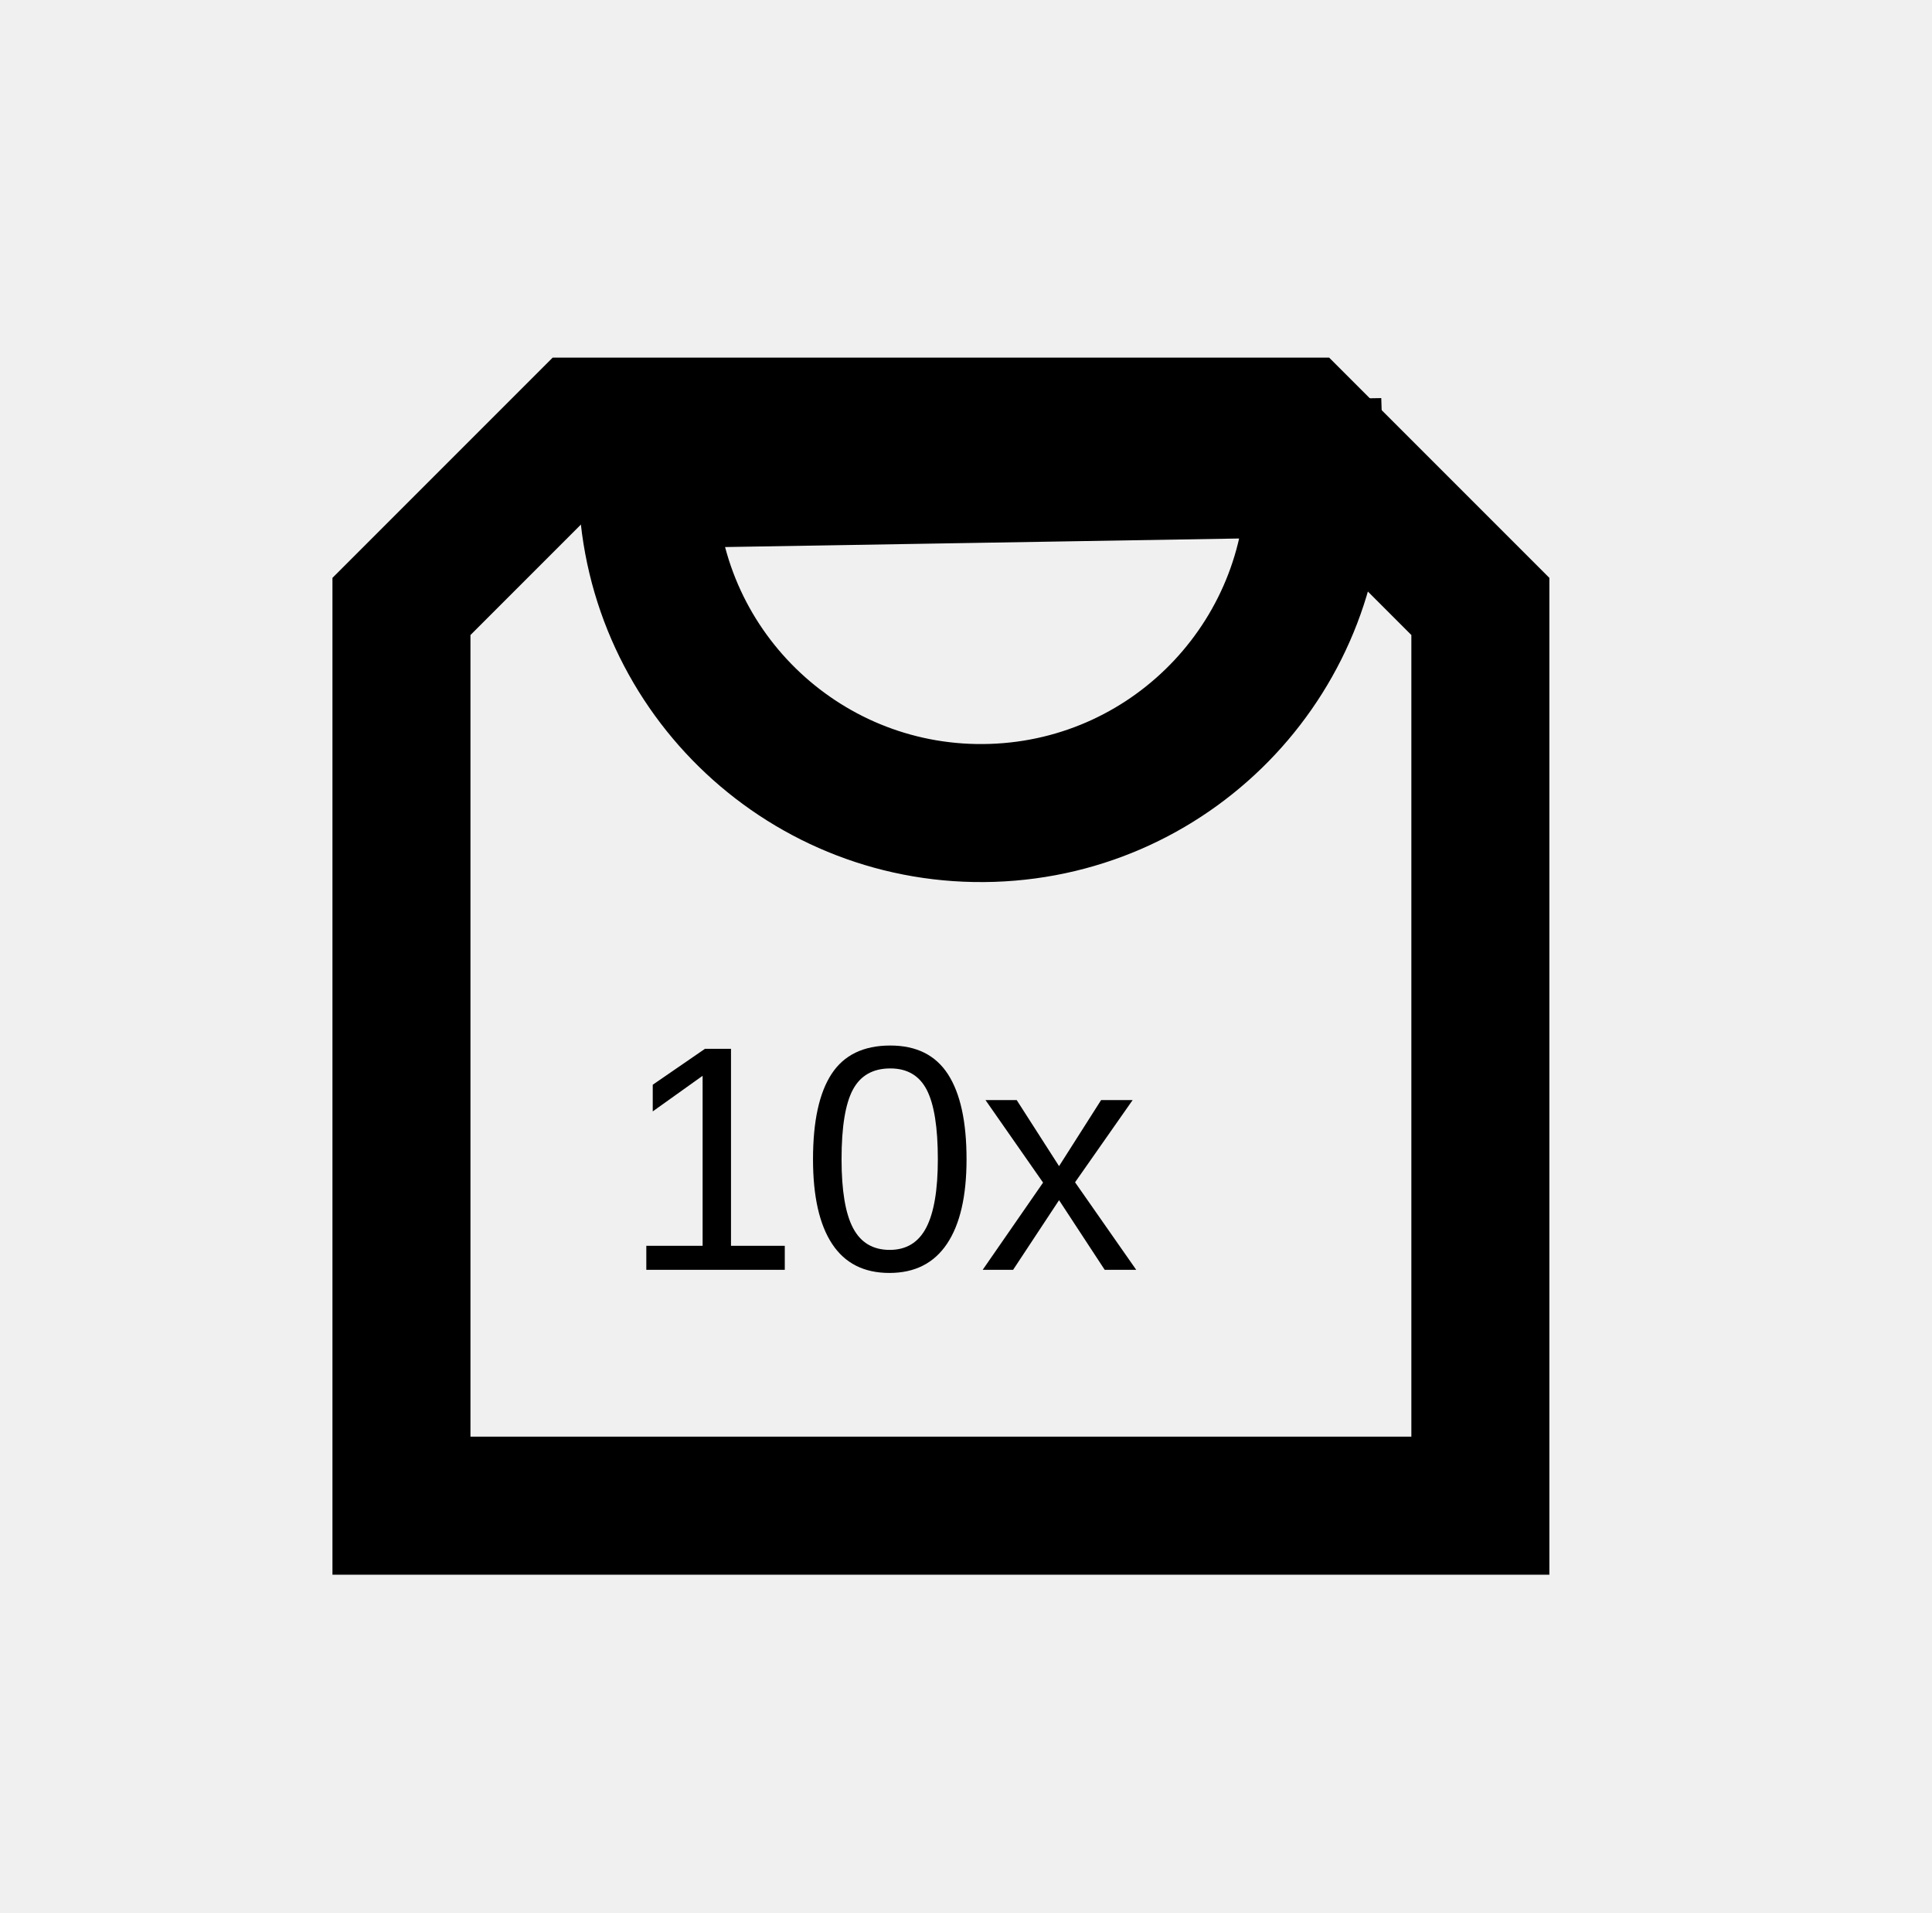
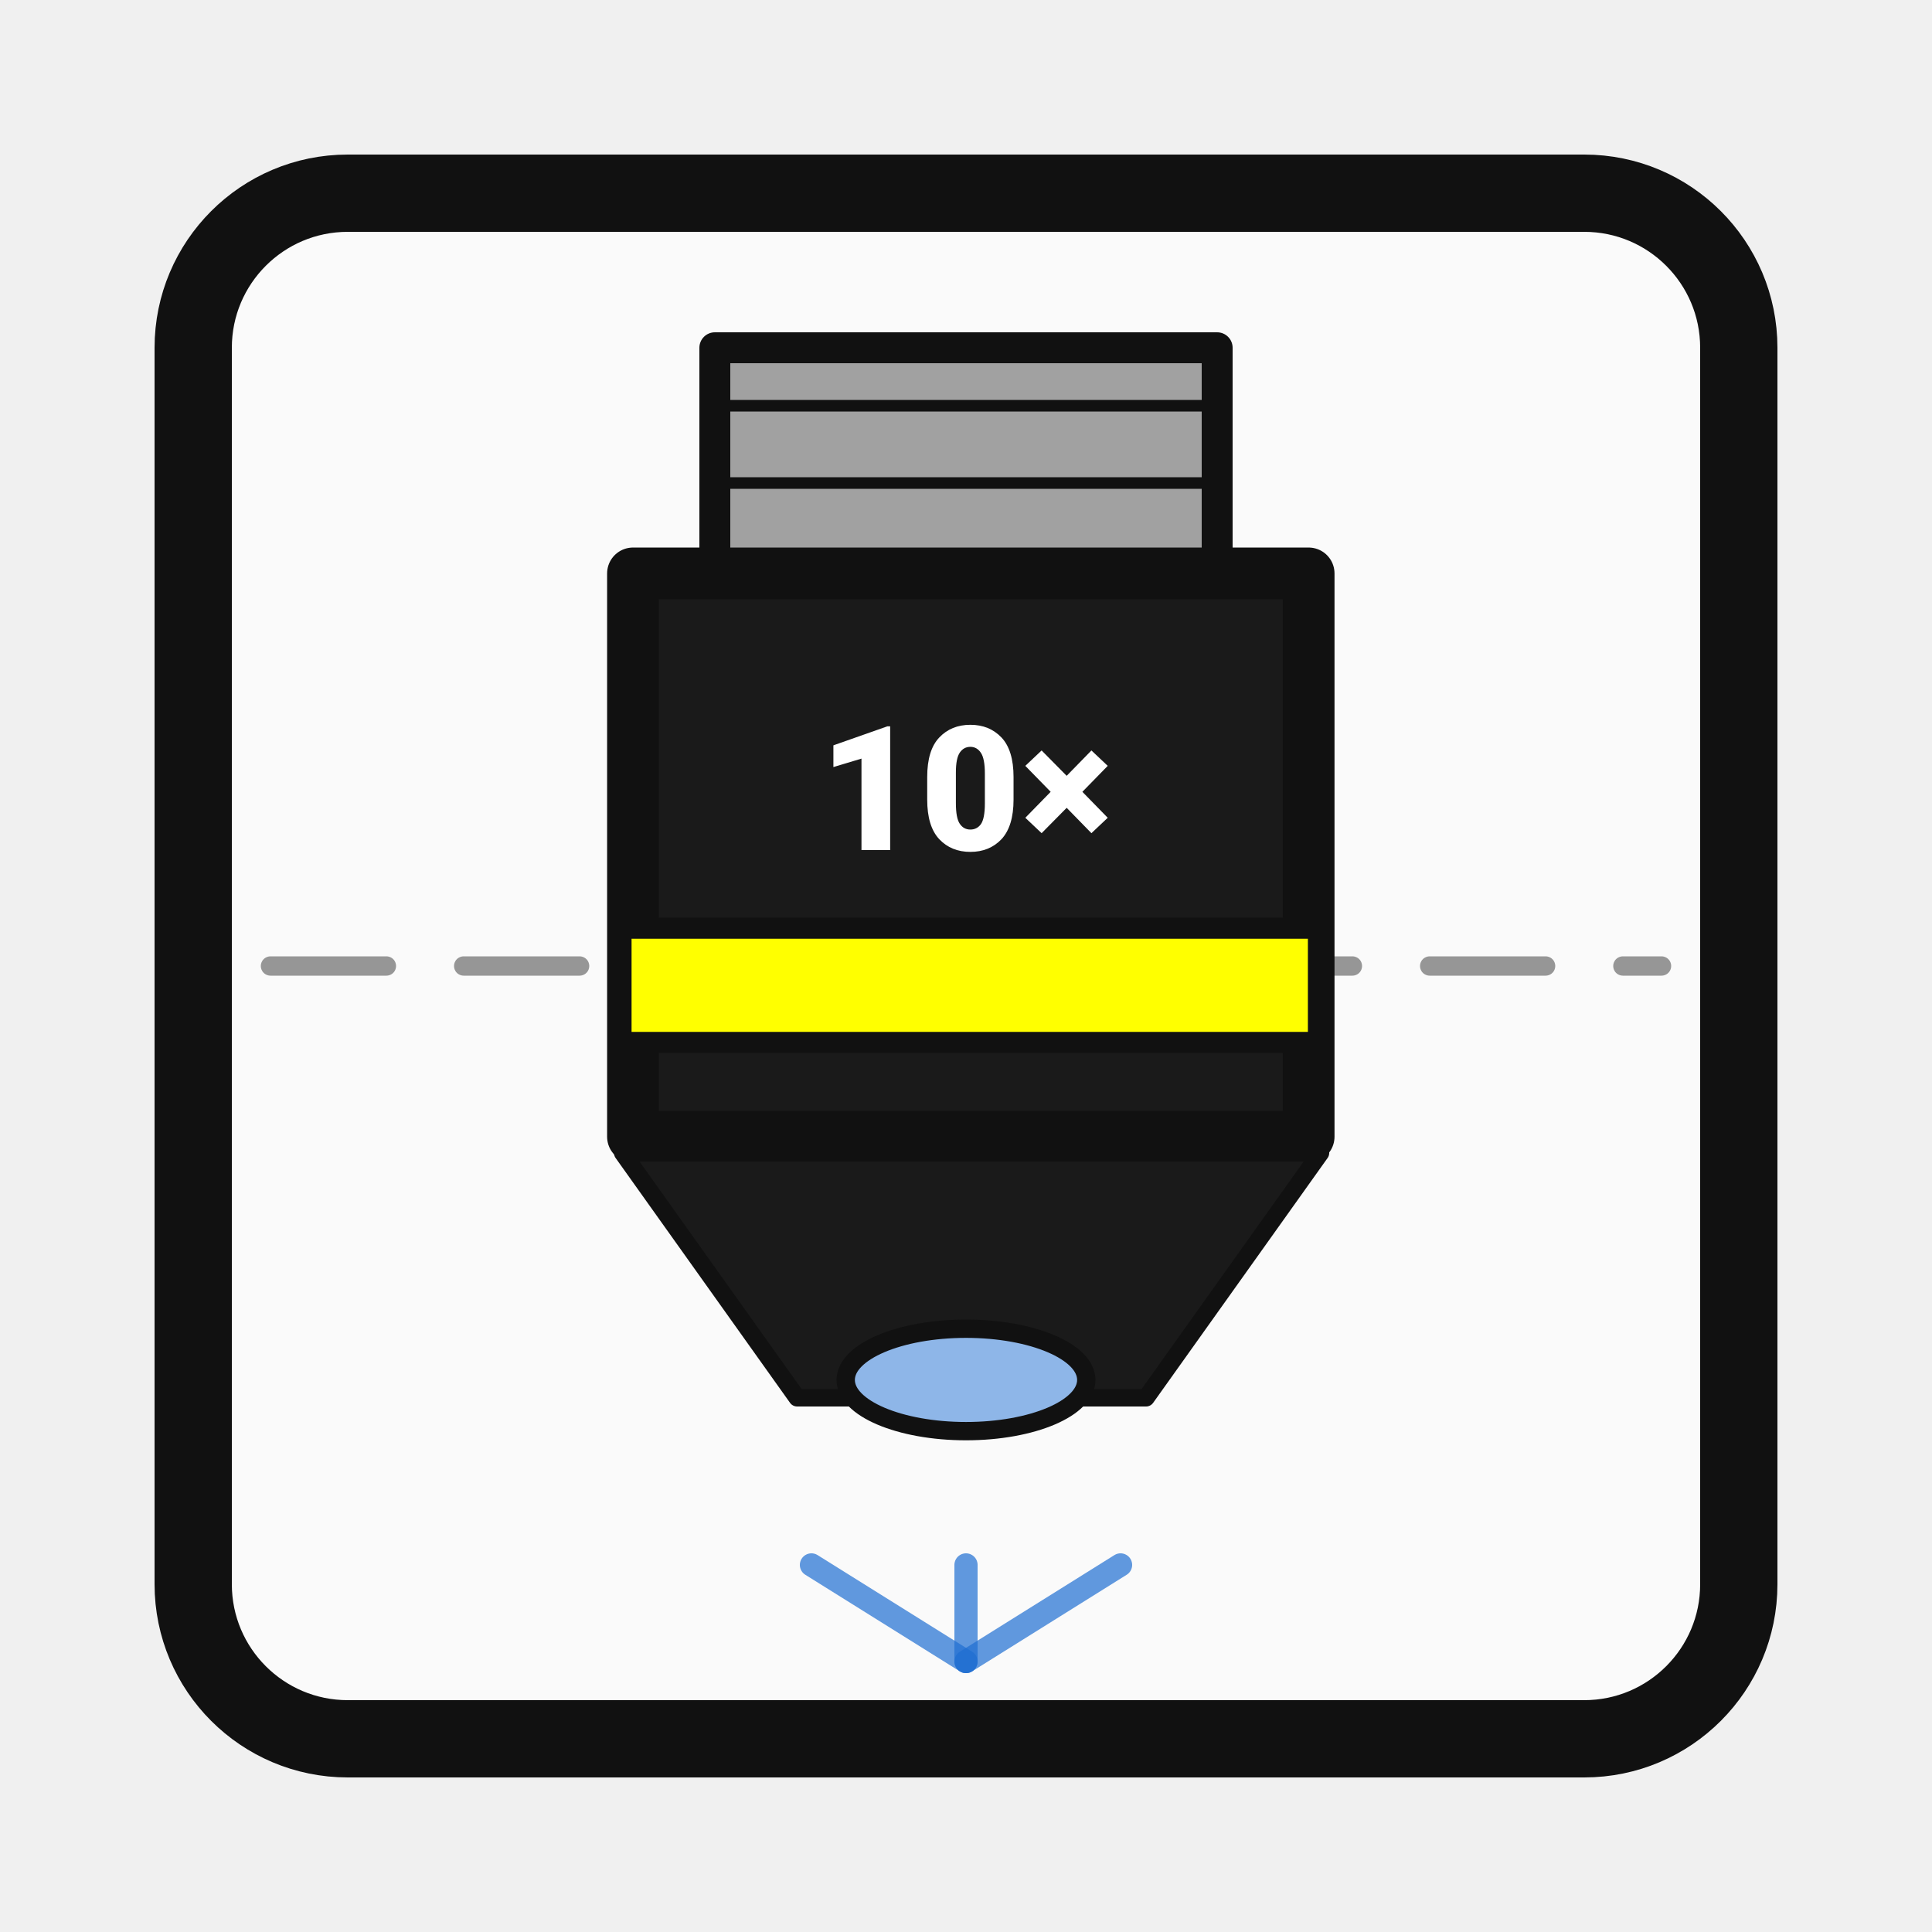
- <svg xmlns="http://www.w3.org/2000/svg" width="385" height="381" xml:space="preserve" overflow="hidden">
-   <g transform="translate(-2195 -1200)">
-     <g>
-       <path d="M2310.83 1285 2454.17 1285 2490 1320.83 2490 1500 2275 1500 2275 1320.83Z" stroke="#000000" stroke-width="27.5" stroke-linecap="butt" stroke-linejoin="miter" stroke-miterlimit="8" stroke-opacity="1" fill="none" fill-rule="evenodd" />
-       <path d="M2456.96 1293.29C2458.18 1330 2429.41 1360.75 2392.71 1361.96 2356 1363.18 2325.25 1334.41 2324.04 1297.71 2324.01 1296.97 2324 1296.24 2324 1295.5Z" stroke="#000000" stroke-width="27.5" stroke-linecap="butt" stroke-linejoin="miter" stroke-miterlimit="8" stroke-opacity="1" fill="none" fill-rule="evenodd" />
-       <text fill="#000000" fill-opacity="1" font-family="Arial,Arial_MSFontService,sans-serif" font-style="normal" font-variant="normal" font-weight="400" font-stretch="normal" font-size="64" text-anchor="start" direction="ltr" writing-mode="lr-tb" unicode-bidi="normal" text-decoration="none" transform="matrix(1 0 0 1 2318.92 1453)">10x</text>
-     </g>
-   </g>
+ <svg xmlns="http://www.w3.org/2000/svg" viewBox="0 0 100 100" width="100%" height="100%" preserveAspectRatio="xMidYMid meet" fill="none" stroke="#111111" stroke-linecap="round" stroke-linejoin="round" font-family="-apple-system, BlinkMacSystemFont, 'Segoe UI', Roboto, sans-serif" version="1.1" id="svg1164">
+   <defs id="defs1168" />
+   <rect x="10" y="10" width="80" height="80" rx="8" ry="8" fill="#fafafa" stroke="#111111" stroke-width="4" id="rect1138" />
+   <line x1="14" y1="50.0" x2="86" y2="50.0" stroke="#444444" stroke-width="1" stroke-dasharray="6 4" opacity="0.55" id="line1140" />
+   <rect x="37.0" y="18" width="26" height="14" fill="#a1a1a1" stroke="#111111" stroke-width="1.6" id="rect1142" />
+   <rect x="32.763" y="29.68" width="34.972" height="29.157" fill="#a1a1a1" stroke="#111111" stroke-width="2.678" id="rect1142-1" style="fill:#1a1a1a" />
+   <line x1="37.0" y1="21" x2="63.0" y2="21" stroke="#111111" stroke-width="0.6" id="line1144" />
+   <line x1="37.0" y1="25" x2="63.0" y2="25" stroke="#111111" stroke-width="0.6" id="line1146" />
+   <line x1="37.0" y1="29" x2="63.0" y2="29" stroke="#111111" stroke-width="0.6" id="line1148" />
+   <path d="M 32.231,59.675 H 68.349 L 59.319,72.349 H 41.26 Z" fill="#202c3a" stroke="#111111" stroke-width="0.902" id="path1150" style="fill:#1a1a1a" />
+   <rect x="32.145" y="48.044" width="36.096" height="5.911" fill="#dc3545" id="rect1152" style="fill:#ffff00;stroke-width:1.089" />
+   <text x="50.0" y="44" text-anchor="middle" font-size="9" font-weight="800" fill="#fff" stroke="none" id="text1154">10×</text>
+   <ellipse cx="50" cy="71.425" fill="#8eb6e8" stroke="#111111" stroke-width="0.948" id="circle1156" rx="6.226" ry="2.651" />
+   <line x1="42.0" y1="81" x2="50.0" y2="86" stroke="#1e6dd1" stroke-width="1.2" opacity="0.7" id="line1158" />
+   <line x1="50.0" y1="81" x2="50.0" y2="86" stroke="#1e6dd1" stroke-width="1.2" opacity="0.7" id="line1160" />
+   <line x1="58.0" y1="81" x2="50.0" y2="86" stroke="#1e6dd1" stroke-width="1.2" opacity="0.7" id="line1162" />
</svg>
